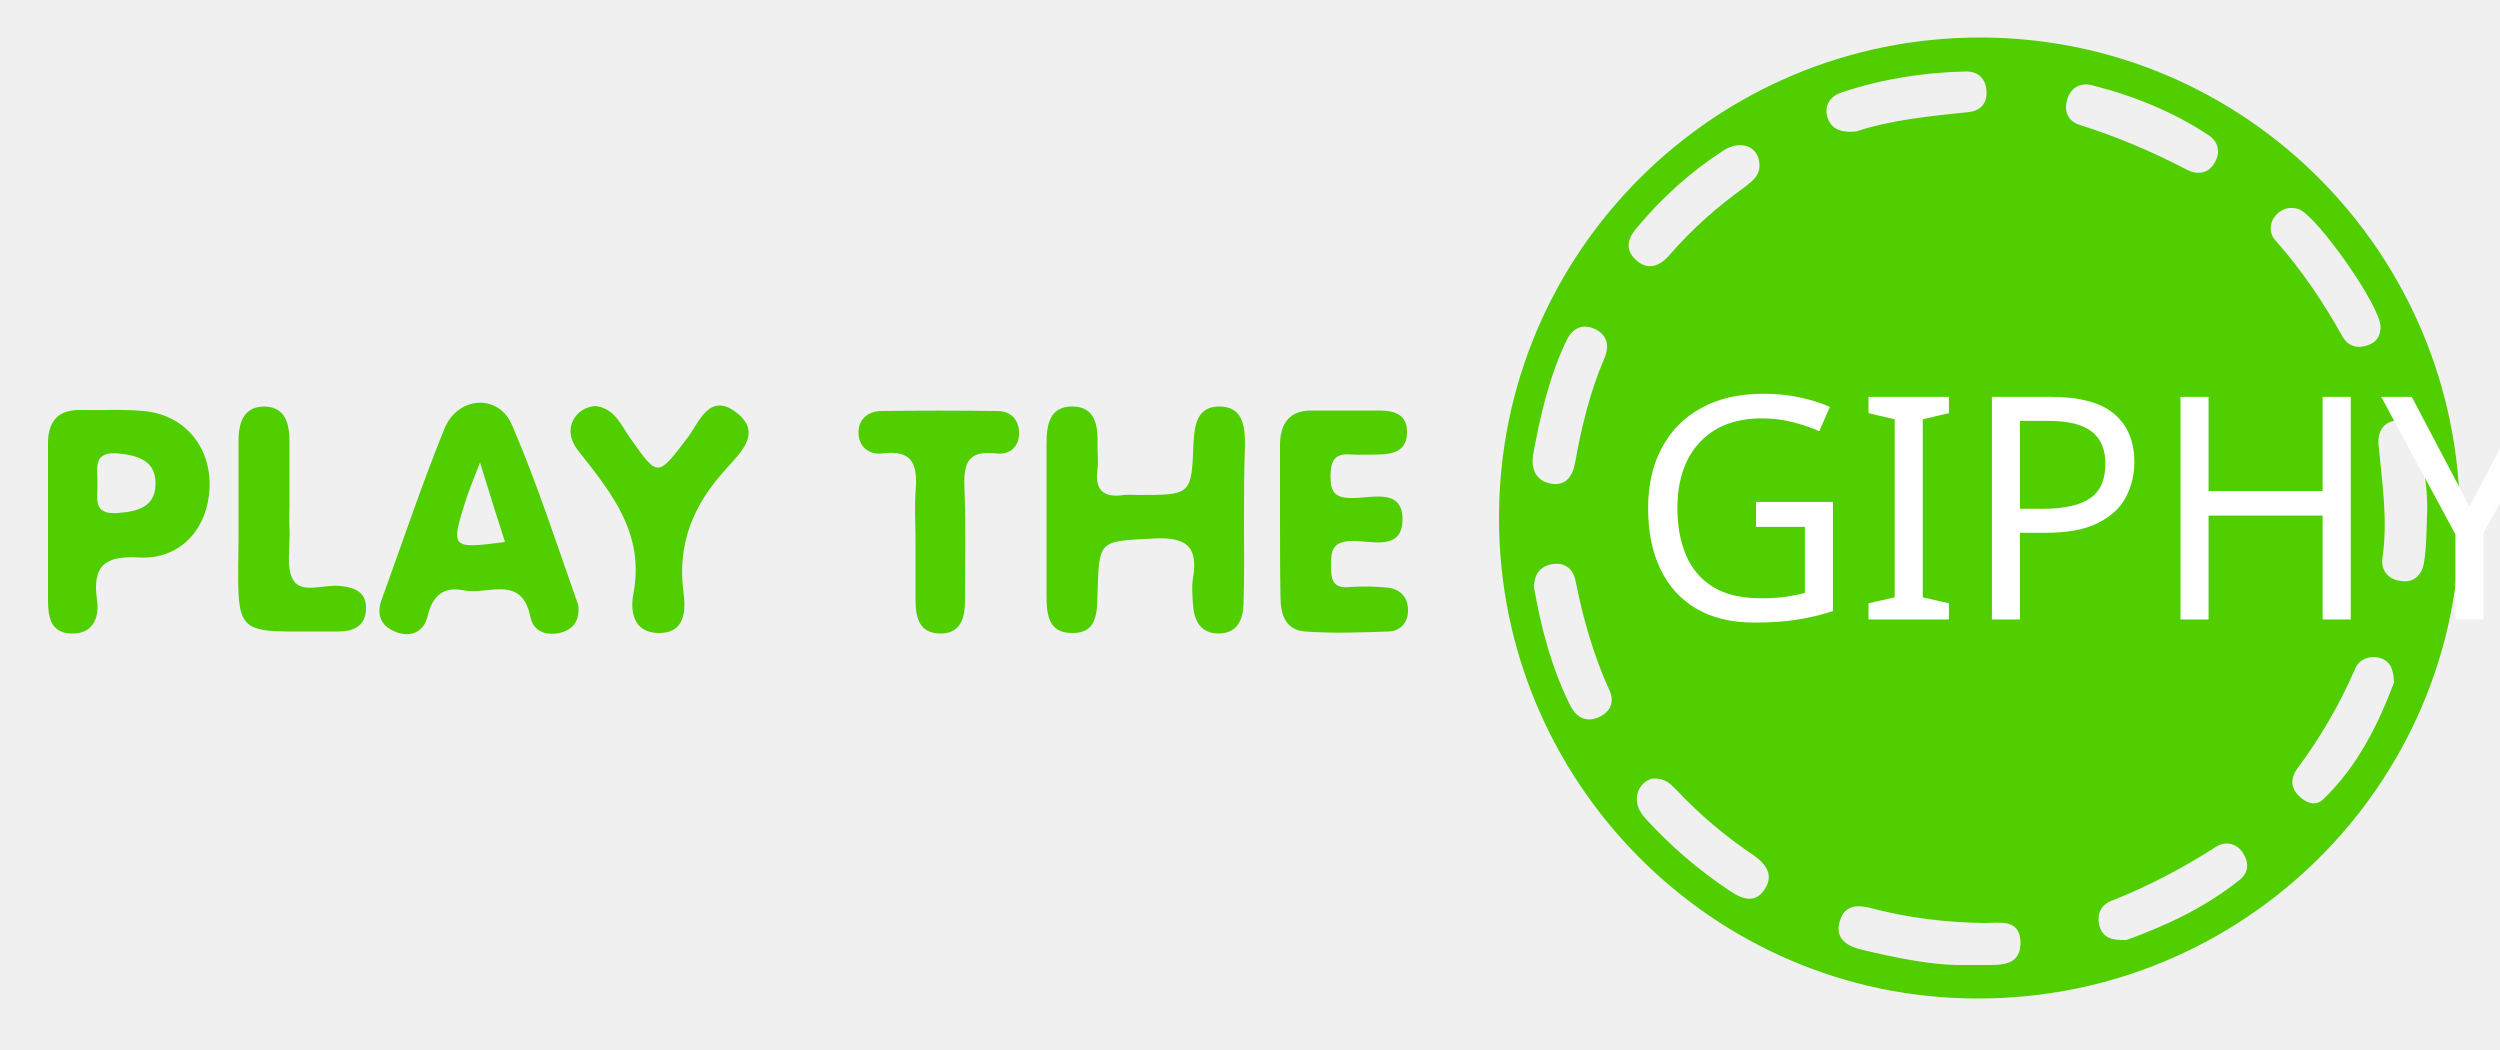
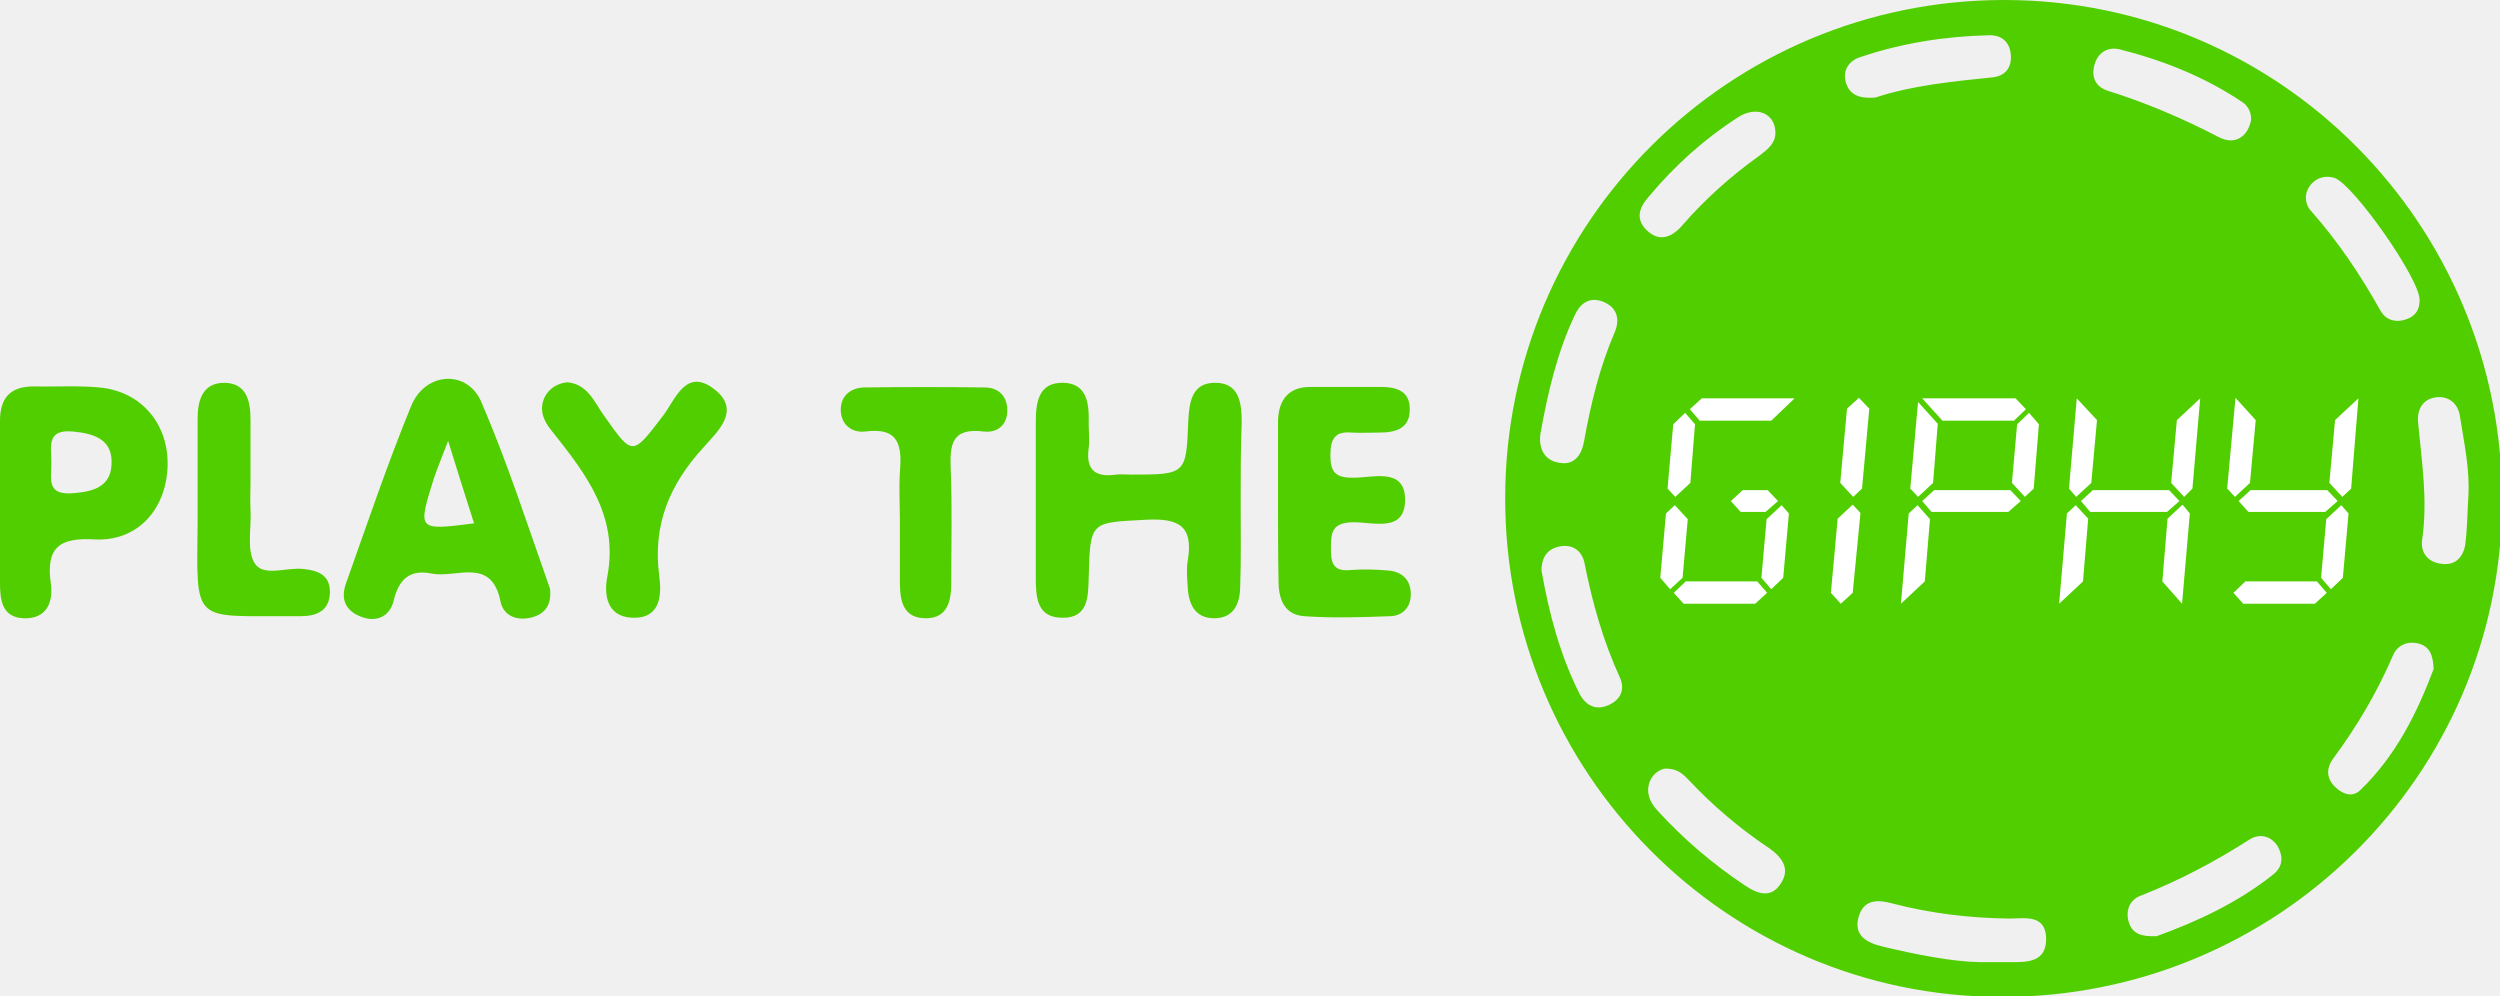
- <svg xmlns="http://www.w3.org/2000/svg" version="1.1" id="Capa_1" x="0px" y="0px" viewBox="0 0 500 210" style="enable-background:new 0 0 500 210;" xml:space="preserve">
-   <style type="text/css">
- 	.st0{fill:#51CE00;}
- 	.st1{fill:#FFFFFF;}
- 	.st2{font-family:'DS-Digital-Italic';}
- 	.st3{font-size:62.338px;}
- </style>
-   <g>
-     <g>
-       <path class="st0" d="M396.2,7.5c-53.2-0.1-96.4,42.9-96.4,96c-0.1,52.9,42.8,96.1,95.5,96.2c53.3,0.2,96.6-42.7,96.7-95.6    C492.1,50.8,449.2,7.6,396.2,7.5z M306.6,91.1c1.4-7.8,3.2-15.6,6.6-22.8c1-2.2,2.7-3.6,5.3-2.7c2.9,1.1,3.5,3.4,2.4,6    c-2.9,6.7-4.6,13.8-5.9,21c-0.5,2.8-2,4.7-4.9,4.1C307.3,96.2,306.2,93.9,306.6,91.1z M319.6,143.5c-2.4,1-4.3,0-5.5-2.3    c-3.7-7.4-5.8-15.2-7.3-23.7c0-2,0.7-4,3.3-4.6c2.6-0.6,4.5,0.7,5,3.2c1.5,7.6,3.6,15,6.8,22C323,140.5,322,142.5,319.6,143.5z     M327.5,45.4c5-6,10.7-11.1,17.2-15.3c3.6-2.3,7.2-0.7,7.2,3c0,2-1.4,3.1-2.8,4.2c-5.6,4-10.7,8.5-15.2,13.7    c-2,2.3-4.4,3.2-6.8,0.9C324.8,49.7,325.7,47.4,327.5,45.4z M352.9,177.9c-1.9,2.9-4.5,1.9-6.9,0.3c-6.3-4.2-11.9-9-17-14.6    c-1.4-1.6-2.1-3.4-1.3-5.5c0.7-1.6,2-2.2,2.8-2.4c2.6-0.1,3.6,1.1,4.7,2.2c4.7,5,9.9,9.4,15.6,13.2    C353.3,172.9,354.8,175.1,352.9,177.9z M365.4,23.1c-0.5-2.3,0.9-4,2.9-4.6c8-2.7,16.3-4,24.7-4.2c2.6-0.1,4.2,1.4,4.3,4    c0.1,2.4-1.2,3.8-3.4,4.1c-7.9,0.8-15.8,1.6-22.7,3.9C367.8,26.6,366,25.6,365.4,23.1z M396.9,193c-1.3,0-2.7,0-5.6,0    c-5.3-0.1-12-1.4-18.7-3c-3-0.7-5.8-2.1-4.6-5.9c1-3.2,3.6-3.2,6.5-2.4c7.3,1.9,14.8,2.8,22.4,2.9c3,0,7-0.9,7.2,3.7    C404.2,193.2,400.3,193,396.9,193z M413.5,19.7c0.7-2.1,2.5-3.2,4.7-2.7c8.4,2.1,16.4,5.3,23.6,10.1c1.1,0.7,1.9,1.9,1.8,3.6    c-0.7,3.4-3.3,4.8-6.3,3.2c-6.9-3.6-14-6.6-21.3-8.9C413.5,24.2,412.7,22.2,413.5,19.7z M447.9,176c-7,5.6-14.9,9.2-22.6,12    c-2.9,0.1-4.7-0.4-5.4-2.8c-0.6-2.2,0.2-4.2,2.3-5c7.4-2.9,14.4-6.6,21.1-10.9c1.8-1.1,4-0.7,5.3,1.3    C449.8,172.5,449.8,174.5,447.9,176z M455.4,42.8c1.1-1.1,2.6-1.5,4.3-1c3.7,1.3,16.6,19.7,16.4,23.6c0,1.8-0.8,3-2.4,3.6    c-2.1,0.8-4.1,0.3-5.2-1.7c-3.8-6.8-8.1-13.2-13.3-19.1C453.7,46.7,453.8,44.4,455.4,42.8z M464.6,159.9c-1.5,1.4-3.4,0.7-4.8-0.7    c-1.7-1.6-1.7-3.6-0.4-5.4c4.6-6.2,8.5-12.8,11.6-20c0.8-1.9,2.8-2.8,5-2.2c2,0.6,2.7,2.1,2.8,4.9    C475.7,144.7,471.6,153.2,464.6,159.9z M484.8,112.5c-0.4,2.4-1.9,4.1-4.6,3.7c-2.7-0.3-4.1-2.3-3.7-4.7    c1.1-7.6-0.1-15.1-0.8-22.6c-0.2-2.6,1-4.5,3.5-4.8c2.5-0.3,4.3,1.3,4.6,3.8c0.8,5.1,1.9,10.1,1.6,15.3    C485.3,106.3,485.3,109.4,484.8,112.5z" />
-       <path class="st0" d="M248.8,104.3c0,5.5,0.1,11.1-0.1,16.6c-0.1,3.1-1.3,5.8-5,5.8c-3.6,0-4.9-2.6-5.1-5.8c-0.1-1.8-0.3-3.6,0-5.3    c1.1-6.6-1.6-8.2-7.9-7.9c-10.9,0.6-10.9,0.1-11.2,11.2c-0.1,3.7-0.1,7.8-5.1,7.7c-4.9,0-5.1-4-5.1-7.7c0-10,0-20,0-30    c0-3.8,0.5-7.7,5.3-7.6c4.7,0.1,5,4.2,4.9,7.9c0,1.6,0.2,3.1,0,4.7c-0.6,4.2,1.3,5.7,5.3,5.1c0.9-0.1,1.8,0,2.7,0    c10.8,0,10.8,0,11.2-10.4c0.2-3.6,0.7-7.2,5-7.3c4.8-0.1,5.3,3.8,5.3,7.6C248.8,94,248.8,99.2,248.8,104.3z" />
-       <path class="st0" d="M256,104c0-5.1,0-10.2,0-15.3c0.1-4.2,2.1-6.7,6.5-6.6c4.4,0,8.9,0,13.3,0c2.9,0,5.6,0.7,5.6,4.2    c0.1,3.9-2.8,4.6-5.9,4.6c-1.8,0-3.6,0.1-5.3,0c-3.3-0.3-4.1,1.3-4.1,4.4c0,3.1,0.9,4.3,4.2,4.3c3.8,0.1,10.1-2.1,10.2,4.1    c0.1,6.8-6.5,4.3-10.4,4.5c-3.5,0.2-3.9,1.8-3.9,4.7c0,2.7,0.1,4.9,3.8,4.5c2.4-0.2,4.9-0.1,7.3,0.1c2.4,0.2,4.2,1.6,4.3,4.3    c0.1,2.6-1.4,4.4-3.9,4.5c-5.5,0.2-11.1,0.4-16.7,0c-3.8-0.3-4.9-3.3-4.9-6.8C256,114.2,256,109.1,256,104z" />
-       <path class="st0" d="M183.1,107.9c0-3.1-0.2-6.2,0-9.3c0.4-5,0-8.8-6.7-7.9c-2.6,0.3-4.8-1.4-4.7-4.4c0.1-2.6,2-4,4.4-4.1    c7.8-0.1,15.5-0.1,23.3,0c2.5,0,4.2,1.4,4.4,4c0.2,3.1-1.8,4.8-4.5,4.5c-6.3-0.8-6.6,2.6-6.4,7.4c0.3,7.3,0.1,14.6,0.1,21.9    c0,3.3-0.7,6.6-4.7,6.7c-4.5,0.1-5.2-3.2-5.2-6.9C183.1,115.8,183.1,111.8,183.1,107.9z" />
-       <g>
-         <path class="st0" d="M102.4,85c-2.7-6.3-10.8-5.8-13.5,0.7C84.3,97,80.5,108.5,76.3,120c-1.1,3.1,0,5.3,2.9,6.4     c3,1.2,5.6-0.1,6.3-3.1c1-4.2,3.2-6.1,7.4-5.2c4.7,0.9,11.5-3.3,13.2,5.4c0.6,2.7,3,3.7,5.8,3.1c2.5-0.6,3.8-2.1,3.8-4.7     c0-0.4,0-0.9-0.2-1.3C111.3,108.7,107.4,96.6,102.4,85z M93.2,99.9c0.7-2.1,1.5-4,2.8-7.4c1.9,6.1,3.4,11,5,15.9     C90.1,109.8,90.1,109.7,93.2,99.9z" />
-         <path class="st0" d="M28.7,82.2c-4.2-0.4-8.4-0.1-12.6-0.2c-4.4-0.1-6.5,2.2-6.5,6.6c0,5.3,0,10.6,0,16c0,5.1,0,10.2,0,15.3     c0,3.3,0.4,6.6,4.5,6.8c4.5,0.2,5.8-3.1,5.3-6.7c-1-7,1.7-8.9,8.5-8.5c8.1,0.4,13.6-5.6,14-13.8C42.3,89.4,36.9,82.9,28.7,82.2z      M31.1,97.1c-0.2,4.3-3.6,5.2-7.5,5.5c-5.3,0.4-4-3.1-4.1-6c0-3-1-6.4,4.2-5.9C27.9,91.1,31.3,92.3,31.1,97.1z" />
-         <path class="st0" d="M147.4,82.6c-5.6-4.4-7.6,2-10,5.1c-5.9,7.7-5.8,7.8-11.3,0c-1.9-2.6-3.1-6.1-7.1-6.5     c-1.9,0.2-3.4,1.1-4.3,2.7c-1.3,2.5-0.3,4.8,1.3,6.7c6.5,8.2,12.9,16.3,10.7,28c-0.7,3.6-0.1,7.8,4.8,8c5.5,0.2,5.7-4.4,5.2-8.1     c-1.3-9.8,2-17.6,8.5-24.7C147.8,90.8,152.6,86.7,147.4,82.6z" />
-         <path class="st0" d="M68.1,117.2c-3.2-0.4-7.7,1.6-9.4-1.1c-1.6-2.6-0.6-6.8-0.8-10.3c-0.1-1.8,0-3.5,0-5.3c0-4,0-8,0-12     c0-3.6-0.7-7.1-5-7.2c-4.3,0-5.2,3.4-5.2,7c0,6.7,0,13.3,0,20c-0.2,19.8-1.1,17.9,18.6,18c0.4,0,0.9,0,1.3,0c3,0,5.4-1,5.6-4.3     C73.4,118.5,71.1,117.5,68.1,117.2z" />
+ <svg xmlns="http://www.w3.org/2000/svg" version="1.1" id="el_Oms3ffJhB" x="0px" y="0px" viewBox="0 0 482 192" style="enable-background:new 0 0 482.4 192.2;" xml:space="preserve">
+   <style>@-webkit-keyframes kf_el_tFxgHchA-p_an_VRQrD7QnV{77.50%{-webkit-transform: translate(387.4px, 96.55px) scale(1, 1) translate(-387.4px, -96.55px);transform: translate(387.4px, 96.55px) scale(1, 1) translate(-387.4px, -96.55px);}78.33%{-webkit-transform: translate(387.4px, 96.55px) scale(1.2, 1.2) translate(-387.4px, -96.55px);transform: translate(387.4px, 96.55px) scale(1.2, 1.2) translate(-387.4px, -96.55px);}80%{-webkit-transform: translate(387.4px, 96.55px) scale(1, 1) translate(-387.4px, -96.55px);transform: translate(387.4px, 96.55px) scale(1, 1) translate(-387.4px, -96.55px);}100%{-webkit-transform: translate(387.4px, 96.55px) scale(1, 1) translate(-387.4px, -96.55px);transform: translate(387.4px, 96.55px) scale(1, 1) translate(-387.4px, -96.55px);}}@keyframes kf_el_tFxgHchA-p_an_VRQrD7QnV{77.50%{-webkit-transform: translate(387.4px, 96.55px) scale(1, 1) translate(-387.4px, -96.55px);transform: translate(387.4px, 96.55px) scale(1, 1) translate(-387.4px, -96.55px);}78.33%{-webkit-transform: translate(387.4px, 96.55px) scale(1.2, 1.2) translate(-387.4px, -96.55px);transform: translate(387.4px, 96.55px) scale(1.2, 1.2) translate(-387.4px, -96.55px);}80%{-webkit-transform: translate(387.4px, 96.55px) scale(1, 1) translate(-387.4px, -96.55px);transform: translate(387.4px, 96.55px) scale(1, 1) translate(-387.4px, -96.55px);}100%{-webkit-transform: translate(387.4px, 96.55px) scale(1, 1) translate(-387.4px, -96.55px);transform: translate(387.4px, 96.55px) scale(1, 1) translate(-387.4px, -96.55px);}}@-webkit-keyframes kf_el_r3yXyjeCrr_an_7OiDFnjjE{74.72%{-webkit-transform: translate(259.2023px, 96.81402px) scale(1, 1) translate(-259.2023px, -96.81402px);transform: translate(259.2023px, 96.81402px) scale(1, 1) translate(-259.2023px, -96.81402px);}75.56%{-webkit-transform: translate(259.2023px, 96.81402px) scale(1.1, 1.1) translate(-259.2023px, -96.81402px);transform: translate(259.2023px, 96.81402px) scale(1.1, 1.1) translate(-259.2023px, -96.81402px);}76.39%{-webkit-transform: translate(259.2023px, 96.81402px) scale(1, 1) translate(-259.2023px, -96.81402px);transform: translate(259.2023px, 96.81402px) scale(1, 1) translate(-259.2023px, -96.81402px);}0%{-webkit-transform: translate(259.2023px, 96.81402px) scale(1, 1) translate(-259.2023px, -96.81402px);transform: translate(259.2023px, 96.81402px) scale(1, 1) translate(-259.2023px, -96.81402px);}100%{-webkit-transform: translate(259.2023px, 96.81402px) scale(1, 1) translate(-259.2023px, -96.81402px);transform: translate(259.2023px, 96.81402px) scale(1, 1) translate(-259.2023px, -96.81402px);}}@keyframes kf_el_r3yXyjeCrr_an_7OiDFnjjE{74.72%{-webkit-transform: translate(259.2023px, 96.81402px) scale(1, 1) translate(-259.2023px, -96.81402px);transform: translate(259.2023px, 96.81402px) scale(1, 1) translate(-259.2023px, -96.81402px);}75.56%{-webkit-transform: translate(259.2023px, 96.81402px) scale(1.1, 1.1) translate(-259.2023px, -96.81402px);transform: translate(259.2023px, 96.81402px) scale(1.1, 1.1) translate(-259.2023px, -96.81402px);}76.39%{-webkit-transform: translate(259.2023px, 96.81402px) scale(1, 1) translate(-259.2023px, -96.81402px);transform: translate(259.2023px, 96.81402px) scale(1, 1) translate(-259.2023px, -96.81402px);}0%{-webkit-transform: translate(259.2023px, 96.81402px) scale(1, 1) translate(-259.2023px, -96.81402px);transform: translate(259.2023px, 96.81402px) scale(1, 1) translate(-259.2023px, -96.81402px);}100%{-webkit-transform: translate(259.2023px, 96.81402px) scale(1, 1) translate(-259.2023px, -96.81402px);transform: translate(259.2023px, 96.81402px) scale(1, 1) translate(-259.2023px, -96.81402px);}}@-webkit-keyframes kf_el_Hj34pdASwP_an_DfBILw7iH{73.33%{-webkit-transform: translate(219.55px, 96.49905px) scale(1, 1) translate(-219.55px, -96.49905px);transform: translate(219.55px, 96.49905px) scale(1, 1) translate(-219.55px, -96.49905px);}74.17%{-webkit-transform: translate(219.55px, 96.49905px) scale(1.1, 1.1) translate(-219.55px, -96.49905px);transform: translate(219.55px, 96.49905px) scale(1.1, 1.1) translate(-219.55px, -96.49905px);}75%{-webkit-transform: translate(219.55px, 96.49905px) scale(1, 1) translate(-219.55px, -96.49905px);transform: translate(219.55px, 96.49905px) scale(1, 1) translate(-219.55px, -96.49905px);}0%{-webkit-transform: translate(219.55px, 96.49905px) scale(1, 1) translate(-219.55px, -96.49905px);transform: translate(219.55px, 96.49905px) scale(1, 1) translate(-219.55px, -96.49905px);}100%{-webkit-transform: translate(219.55px, 96.49905px) scale(1, 1) translate(-219.55px, -96.49905px);transform: translate(219.55px, 96.49905px) scale(1, 1) translate(-219.55px, -96.49905px);}}@keyframes kf_el_Hj34pdASwP_an_DfBILw7iH{73.33%{-webkit-transform: translate(219.55px, 96.49905px) scale(1, 1) translate(-219.55px, -96.49905px);transform: translate(219.55px, 96.49905px) scale(1, 1) translate(-219.55px, -96.49905px);}74.17%{-webkit-transform: translate(219.55px, 96.49905px) scale(1.1, 1.1) translate(-219.55px, -96.49905px);transform: translate(219.55px, 96.49905px) scale(1.1, 1.1) translate(-219.55px, -96.49905px);}75%{-webkit-transform: translate(219.55px, 96.49905px) scale(1, 1) translate(-219.55px, -96.49905px);transform: translate(219.55px, 96.49905px) scale(1, 1) translate(-219.55px, -96.49905px);}0%{-webkit-transform: translate(219.55px, 96.49905px) scale(1, 1) translate(-219.55px, -96.49905px);transform: translate(219.55px, 96.49905px) scale(1, 1) translate(-219.55px, -96.49905px);}100%{-webkit-transform: translate(219.55px, 96.49905px) scale(1, 1) translate(-219.55px, -96.49905px);transform: translate(219.55px, 96.49905px) scale(1, 1) translate(-219.55px, -96.49905px);}}@-webkit-keyframes kf_el_crxTe4utgb_an_tBmStF_Vt{71.94%{-webkit-transform: translate(178.1553px, 96.9136px) scale(1, 1) translate(-178.1553px, -96.9136px);transform: translate(178.1553px, 96.9136px) scale(1, 1) translate(-178.1553px, -96.9136px);}72.78%{-webkit-transform: translate(178.1553px, 96.9136px) scale(1.1, 1.1) translate(-178.1553px, -96.9136px);transform: translate(178.1553px, 96.9136px) scale(1.1, 1.1) translate(-178.1553px, -96.9136px);}73.61%{-webkit-transform: translate(178.1553px, 96.9136px) scale(1, 1) translate(-178.1553px, -96.9136px);transform: translate(178.1553px, 96.9136px) scale(1, 1) translate(-178.1553px, -96.9136px);}0%{-webkit-transform: translate(178.1553px, 96.9136px) scale(1, 1) translate(-178.1553px, -96.9136px);transform: translate(178.1553px, 96.9136px) scale(1, 1) translate(-178.1553px, -96.9136px);}100%{-webkit-transform: translate(178.1553px, 96.9136px) scale(1, 1) translate(-178.1553px, -96.9136px);transform: translate(178.1553px, 96.9136px) scale(1, 1) translate(-178.1553px, -96.9136px);}}@keyframes kf_el_crxTe4utgb_an_tBmStF_Vt{71.94%{-webkit-transform: translate(178.1553px, 96.9136px) scale(1, 1) translate(-178.1553px, -96.9136px);transform: translate(178.1553px, 96.9136px) scale(1, 1) translate(-178.1553px, -96.9136px);}72.78%{-webkit-transform: translate(178.1553px, 96.9136px) scale(1.1, 1.1) translate(-178.1553px, -96.9136px);transform: translate(178.1553px, 96.9136px) scale(1.1, 1.1) translate(-178.1553px, -96.9136px);}73.61%{-webkit-transform: translate(178.1553px, 96.9136px) scale(1, 1) translate(-178.1553px, -96.9136px);transform: translate(178.1553px, 96.9136px) scale(1, 1) translate(-178.1553px, -96.9136px);}0%{-webkit-transform: translate(178.1553px, 96.9136px) scale(1, 1) translate(-178.1553px, -96.9136px);transform: translate(178.1553px, 96.9136px) scale(1, 1) translate(-178.1553px, -96.9136px);}100%{-webkit-transform: translate(178.1553px, 96.9136px) scale(1, 1) translate(-178.1553px, -96.9136px);transform: translate(178.1553px, 96.9136px) scale(1, 1) translate(-178.1553px, -96.9136px);}}@-webkit-keyframes kf_el_NpMhutx-Ag_an_CqvhtNWkk{70.56%{-webkit-transform: translate(122.3115px, 96.35477px) scale(1, 1) translate(-122.3115px, -96.35477px);transform: translate(122.3115px, 96.35477px) scale(1, 1) translate(-122.3115px, -96.35477px);}71.39%{-webkit-transform: translate(122.3115px, 96.35477px) scale(1.1, 1.1) translate(-122.3115px, -96.35477px);transform: translate(122.3115px, 96.35477px) scale(1.1, 1.1) translate(-122.3115px, -96.35477px);}72.22%{-webkit-transform: translate(122.3115px, 96.35477px) scale(1, 1) translate(-122.3115px, -96.35477px);transform: translate(122.3115px, 96.35477px) scale(1, 1) translate(-122.3115px, -96.35477px);}0%{-webkit-transform: translate(122.3115px, 96.35477px) scale(1, 1) translate(-122.3115px, -96.35477px);transform: translate(122.3115px, 96.35477px) scale(1, 1) translate(-122.3115px, -96.35477px);}100%{-webkit-transform: translate(122.3115px, 96.35477px) scale(1, 1) translate(-122.3115px, -96.35477px);transform: translate(122.3115px, 96.35477px) scale(1, 1) translate(-122.3115px, -96.35477px);}}@keyframes kf_el_NpMhutx-Ag_an_CqvhtNWkk{70.56%{-webkit-transform: translate(122.3115px, 96.35477px) scale(1, 1) translate(-122.3115px, -96.35477px);transform: translate(122.3115px, 96.35477px) scale(1, 1) translate(-122.3115px, -96.35477px);}71.39%{-webkit-transform: translate(122.3115px, 96.35477px) scale(1.1, 1.1) translate(-122.3115px, -96.35477px);transform: translate(122.3115px, 96.35477px) scale(1.1, 1.1) translate(-122.3115px, -96.35477px);}72.22%{-webkit-transform: translate(122.3115px, 96.35477px) scale(1, 1) translate(-122.3115px, -96.35477px);transform: translate(122.3115px, 96.35477px) scale(1, 1) translate(-122.3115px, -96.35477px);}0%{-webkit-transform: translate(122.3115px, 96.35477px) scale(1, 1) translate(-122.3115px, -96.35477px);transform: translate(122.3115px, 96.35477px) scale(1, 1) translate(-122.3115px, -96.35477px);}100%{-webkit-transform: translate(122.3115px, 96.35477px) scale(1, 1) translate(-122.3115px, -96.35477px);transform: translate(122.3115px, 96.35477px) scale(1, 1) translate(-122.3115px, -96.35477px);}}@-webkit-keyframes kf_el_DZG-Xy-h1D_an_a3IYoQsrZ{69.17%{-webkit-transform: translate(86.19052px, 96.1916px) scale(1, 1) translate(-86.19052px, -96.1916px);transform: translate(86.19052px, 96.1916px) scale(1, 1) translate(-86.19052px, -96.1916px);}70%{-webkit-transform: translate(86.19052px, 96.1916px) scale(1.1, 1.1) translate(-86.19052px, -96.1916px);transform: translate(86.19052px, 96.1916px) scale(1.1, 1.1) translate(-86.19052px, -96.1916px);}70.83%{-webkit-transform: translate(86.19052px, 96.1916px) scale(1, 1) translate(-86.19052px, -96.1916px);transform: translate(86.19052px, 96.1916px) scale(1, 1) translate(-86.19052px, -96.1916px);}0%{-webkit-transform: translate(86.19052px, 96.1916px) scale(1, 1) translate(-86.19052px, -96.1916px);transform: translate(86.19052px, 96.1916px) scale(1, 1) translate(-86.19052px, -96.1916px);}100%{-webkit-transform: translate(86.19052px, 96.1916px) scale(1, 1) translate(-86.19052px, -96.1916px);transform: translate(86.19052px, 96.1916px) scale(1, 1) translate(-86.19052px, -96.1916px);}}@keyframes kf_el_DZG-Xy-h1D_an_a3IYoQsrZ{69.17%{-webkit-transform: translate(86.19052px, 96.1916px) scale(1, 1) translate(-86.19052px, -96.1916px);transform: translate(86.19052px, 96.1916px) scale(1, 1) translate(-86.19052px, -96.1916px);}70%{-webkit-transform: translate(86.19052px, 96.1916px) scale(1.1, 1.1) translate(-86.19052px, -96.1916px);transform: translate(86.19052px, 96.1916px) scale(1.1, 1.1) translate(-86.19052px, -96.1916px);}70.83%{-webkit-transform: translate(86.19052px, 96.1916px) scale(1, 1) translate(-86.19052px, -96.1916px);transform: translate(86.19052px, 96.1916px) scale(1, 1) translate(-86.19052px, -96.1916px);}0%{-webkit-transform: translate(86.19052px, 96.1916px) scale(1, 1) translate(-86.19052px, -96.1916px);transform: translate(86.19052px, 96.1916px) scale(1, 1) translate(-86.19052px, -96.1916px);}100%{-webkit-transform: translate(86.19052px, 96.1916px) scale(1, 1) translate(-86.19052px, -96.1916px);transform: translate(86.19052px, 96.1916px) scale(1, 1) translate(-86.19052px, -96.1916px);}}@-webkit-keyframes kf_el_oDIxXyqK33_an_IKR2TyboZ{68.33%{-webkit-transform: translate(50.82262px, 96.30529px) scale(1, 1) translate(-50.82262px, -96.30529px);transform: translate(50.82262px, 96.30529px) scale(1, 1) translate(-50.82262px, -96.30529px);}69.17%{-webkit-transform: translate(50.82262px, 96.30529px) scale(1.1, 1.1) translate(-50.82262px, -96.30529px);transform: translate(50.82262px, 96.30529px) scale(1.1, 1.1) translate(-50.82262px, -96.30529px);}70%{-webkit-transform: translate(50.82262px, 96.30529px) scale(1, 1) translate(-50.82262px, -96.30529px);transform: translate(50.82262px, 96.30529px) scale(1, 1) translate(-50.82262px, -96.30529px);}0%{-webkit-transform: translate(50.82262px, 96.30529px) scale(1, 1) translate(-50.82262px, -96.30529px);transform: translate(50.82262px, 96.30529px) scale(1, 1) translate(-50.82262px, -96.30529px);}100%{-webkit-transform: translate(50.82262px, 96.30529px) scale(1, 1) translate(-50.82262px, -96.30529px);transform: translate(50.82262px, 96.30529px) scale(1, 1) translate(-50.82262px, -96.30529px);}}@keyframes kf_el_oDIxXyqK33_an_IKR2TyboZ{68.33%{-webkit-transform: translate(50.82262px, 96.30529px) scale(1, 1) translate(-50.82262px, -96.30529px);transform: translate(50.82262px, 96.30529px) scale(1, 1) translate(-50.82262px, -96.30529px);}69.17%{-webkit-transform: translate(50.82262px, 96.30529px) scale(1.1, 1.1) translate(-50.82262px, -96.30529px);transform: translate(50.82262px, 96.30529px) scale(1.1, 1.1) translate(-50.82262px, -96.30529px);}70%{-webkit-transform: translate(50.82262px, 96.30529px) scale(1, 1) translate(-50.82262px, -96.30529px);transform: translate(50.82262px, 96.30529px) scale(1, 1) translate(-50.82262px, -96.30529px);}0%{-webkit-transform: translate(50.82262px, 96.30529px) scale(1, 1) translate(-50.82262px, -96.30529px);transform: translate(50.82262px, 96.30529px) scale(1, 1) translate(-50.82262px, -96.30529px);}100%{-webkit-transform: translate(50.82262px, 96.30529px) scale(1, 1) translate(-50.82262px, -96.30529px);transform: translate(50.82262px, 96.30529px) scale(1, 1) translate(-50.82262px, -96.30529px);}}@-webkit-keyframes kf_el_NoNjPExqJH_an_7l-_-vyX3{66.94%{-webkit-transform: translate(16.16041px, 96.84674px) scale(1, 1) translate(-16.16041px, -96.84674px);transform: translate(16.16041px, 96.84674px) scale(1, 1) translate(-16.16041px, -96.84674px);}67.78%{-webkit-transform: translate(16.16041px, 96.84674px) scale(1.1, 1.1) translate(-16.16041px, -96.84674px);transform: translate(16.16041px, 96.84674px) scale(1.1, 1.1) translate(-16.16041px, -96.84674px);}68.61%{-webkit-transform: translate(16.16041px, 96.84674px) scale(1, 1) translate(-16.16041px, -96.84674px);transform: translate(16.16041px, 96.84674px) scale(1, 1) translate(-16.16041px, -96.84674px);}0%{-webkit-transform: translate(16.16041px, 96.84674px) scale(1, 1) translate(-16.16041px, -96.84674px);transform: translate(16.16041px, 96.84674px) scale(1, 1) translate(-16.16041px, -96.84674px);}100%{-webkit-transform: translate(16.16041px, 96.84674px) scale(1, 1) translate(-16.16041px, -96.84674px);transform: translate(16.16041px, 96.84674px) scale(1, 1) translate(-16.16041px, -96.84674px);}}@keyframes kf_el_NoNjPExqJH_an_7l-_-vyX3{66.94%{-webkit-transform: translate(16.16041px, 96.84674px) scale(1, 1) translate(-16.16041px, -96.84674px);transform: translate(16.16041px, 96.84674px) scale(1, 1) translate(-16.16041px, -96.84674px);}67.78%{-webkit-transform: translate(16.16041px, 96.84674px) scale(1.1, 1.1) translate(-16.16041px, -96.84674px);transform: translate(16.16041px, 96.84674px) scale(1.1, 1.1) translate(-16.16041px, -96.84674px);}68.61%{-webkit-transform: translate(16.16041px, 96.84674px) scale(1, 1) translate(-16.16041px, -96.84674px);transform: translate(16.16041px, 96.84674px) scale(1, 1) translate(-16.16041px, -96.84674px);}0%{-webkit-transform: translate(16.16041px, 96.84674px) scale(1, 1) translate(-16.16041px, -96.84674px);transform: translate(16.16041px, 96.84674px) scale(1, 1) translate(-16.16041px, -96.84674px);}100%{-webkit-transform: translate(16.16041px, 96.84674px) scale(1, 1) translate(-16.16041px, -96.84674px);transform: translate(16.16041px, 96.84674px) scale(1, 1) translate(-16.16041px, -96.84674px);}}@-webkit-keyframes kf_el_us0y6pabKf_an_UFuvkvZM4{0%{-webkit-transform: translate(386.3px, 96.10026px) rotate(0deg) translate(-386.3px, -96.10026px);transform: translate(386.3px, 96.10026px) rotate(0deg) translate(-386.3px, -96.10026px);}100%{-webkit-transform: translate(386.3px, 96.10026px) rotate(360deg) translate(-386.3px, -96.10026px);transform: translate(386.3px, 96.10026px) rotate(360deg) translate(-386.3px, -96.10026px);}}@keyframes kf_el_us0y6pabKf_an_UFuvkvZM4{0%{-webkit-transform: translate(386.3px, 96.10026px) rotate(0deg) translate(-386.3px, -96.10026px);transform: translate(386.3px, 96.10026px) rotate(0deg) translate(-386.3px, -96.10026px);}100%{-webkit-transform: translate(386.3px, 96.10026px) rotate(360deg) translate(-386.3px, -96.10026px);transform: translate(386.3px, 96.10026px) rotate(360deg) translate(-386.3px, -96.10026px);}}#el_Oms3ffJhB *{-webkit-animation-duration: 12s;animation-duration: 12s;-webkit-animation-iteration-count: infinite;animation-iteration-count: infinite;-webkit-animation-timing-function: cubic-bezier(0, 0, 1, 1);animation-timing-function: cubic-bezier(0, 0, 1, 1);}#el_us0y6pabKf{fill: #51CE00;}#el_Hj34pdASwP{fill: #51CE00;}#el_r3yXyjeCrr{fill: #51CE00;}#el_crxTe4utgb{fill: #51CE00;}#el_DZG-Xy-h1D{fill: #51CE00;}#el_NoNjPExqJH{fill: #51CE00;}#el_NpMhutx-Ag{fill: #51CE00;}#el_oDIxXyqK33{fill: #51CE00;}#el_QnRuHGg38y{fill: #FFFFFF;}#el_Rzzmjrziqk{fill: #FFFFFF;}#el_zUjeUh_XRT{fill: #FFFFFF;}#el_FS1-RU59lT6{fill: #FFFFFF;}#el_Fj1RxWadMVH{fill: #FFFFFF;}#el_us0y6pabKf_an_UFuvkvZM4{-webkit-animation-fill-mode: backwards;animation-fill-mode: backwards;-webkit-transform: translate(386.3px, 96.10026px) rotate(0deg) translate(-386.3px, -96.10026px);transform: translate(386.3px, 96.10026px) rotate(0deg) translate(-386.3px, -96.10026px);-webkit-animation-name: kf_el_us0y6pabKf_an_UFuvkvZM4;animation-name: kf_el_us0y6pabKf_an_UFuvkvZM4;-webkit-animation-timing-function: cubic-bezier(0, 0, 1, 1);animation-timing-function: cubic-bezier(0, 0, 1, 1);}#el_NoNjPExqJH_an_HeDdZlV7J{-webkit-transform: translate(16.16041px, 96.84674px) rotate(0deg) translate(-16.16041px, -96.84674px);transform: translate(16.16041px, 96.84674px) rotate(0deg) translate(-16.16041px, -96.84674px);}#el_NoNjPExqJH_an_7l-_-vyX3{-webkit-animation-fill-mode: backwards;animation-fill-mode: backwards;-webkit-transform: translate(16.16041px, 96.84674px) scale(1, 1) translate(-16.16041px, -96.84674px);transform: translate(16.16041px, 96.84674px) scale(1, 1) translate(-16.16041px, -96.84674px);-webkit-animation-name: kf_el_NoNjPExqJH_an_7l-_-vyX3;animation-name: kf_el_NoNjPExqJH_an_7l-_-vyX3;-webkit-animation-timing-function: cubic-bezier(0, 0, 1, 1);animation-timing-function: cubic-bezier(0, 0, 1, 1);}#el_oDIxXyqK33_an_IKR2TyboZ{-webkit-animation-fill-mode: backwards;animation-fill-mode: backwards;-webkit-transform: translate(50.82262px, 96.30529px) scale(1, 1) translate(-50.82262px, -96.30529px);transform: translate(50.82262px, 96.30529px) scale(1, 1) translate(-50.82262px, -96.30529px);-webkit-animation-name: kf_el_oDIxXyqK33_an_IKR2TyboZ;animation-name: kf_el_oDIxXyqK33_an_IKR2TyboZ;-webkit-animation-timing-function: cubic-bezier(0, 0, 1, 1);animation-timing-function: cubic-bezier(0, 0, 1, 1);}#el_DZG-Xy-h1D_an_a3IYoQsrZ{-webkit-animation-fill-mode: backwards;animation-fill-mode: backwards;-webkit-transform: translate(86.19052px, 96.1916px) scale(1, 1) translate(-86.19052px, -96.1916px);transform: translate(86.19052px, 96.1916px) scale(1, 1) translate(-86.19052px, -96.1916px);-webkit-animation-name: kf_el_DZG-Xy-h1D_an_a3IYoQsrZ;animation-name: kf_el_DZG-Xy-h1D_an_a3IYoQsrZ;-webkit-animation-timing-function: cubic-bezier(0, 0, 1, 1);animation-timing-function: cubic-bezier(0, 0, 1, 1);}#el_NpMhutx-Ag_an_CqvhtNWkk{-webkit-transform: translate(122.3115px, 96.35477px) scale(1, 1) translate(-122.3115px, -96.35477px);transform: translate(122.3115px, 96.35477px) scale(1, 1) translate(-122.3115px, -96.35477px);-webkit-animation-fill-mode: backwards;animation-fill-mode: backwards;-webkit-animation-name: kf_el_NpMhutx-Ag_an_CqvhtNWkk;animation-name: kf_el_NpMhutx-Ag_an_CqvhtNWkk;-webkit-animation-timing-function: cubic-bezier(0, 0, 1, 1);animation-timing-function: cubic-bezier(0, 0, 1, 1);}#el_crxTe4utgb_an_tBmStF_Vt{-webkit-animation-fill-mode: backwards;animation-fill-mode: backwards;-webkit-transform: translate(178.1553px, 96.9136px) scale(1, 1) translate(-178.1553px, -96.9136px);transform: translate(178.1553px, 96.9136px) scale(1, 1) translate(-178.1553px, -96.9136px);-webkit-animation-name: kf_el_crxTe4utgb_an_tBmStF_Vt;animation-name: kf_el_crxTe4utgb_an_tBmStF_Vt;-webkit-animation-timing-function: cubic-bezier(0, 0, 1, 1);animation-timing-function: cubic-bezier(0, 0, 1, 1);}#el_Hj34pdASwP_an_DfBILw7iH{-webkit-animation-fill-mode: backwards;animation-fill-mode: backwards;-webkit-transform: translate(219.55px, 96.49905px) scale(1, 1) translate(-219.55px, -96.49905px);transform: translate(219.55px, 96.49905px) scale(1, 1) translate(-219.55px, -96.49905px);-webkit-animation-name: kf_el_Hj34pdASwP_an_DfBILw7iH;animation-name: kf_el_Hj34pdASwP_an_DfBILw7iH;-webkit-animation-timing-function: cubic-bezier(0, 0, 1, 1);animation-timing-function: cubic-bezier(0, 0, 1, 1);}#el_r3yXyjeCrr_an_7OiDFnjjE{-webkit-animation-fill-mode: backwards;animation-fill-mode: backwards;-webkit-transform: translate(259.2023px, 96.81402px) scale(1, 1) translate(-259.2023px, -96.81402px);transform: translate(259.2023px, 96.81402px) scale(1, 1) translate(-259.2023px, -96.81402px);-webkit-animation-name: kf_el_r3yXyjeCrr_an_7OiDFnjjE;animation-name: kf_el_r3yXyjeCrr_an_7OiDFnjjE;-webkit-animation-timing-function: cubic-bezier(0, 0, 1, 1);animation-timing-function: cubic-bezier(0, 0, 1, 1);}#el_tFxgHchA-p_an_VRQrD7QnV{-webkit-animation-fill-mode: backwards;animation-fill-mode: backwards;-webkit-transform: translate(320.1px, 76.7px) scale(1, 1) translate(-320.1px, -76.7px);transform: translate(320.1px, 76.7px) scale(1, 1) translate(-320.1px, -76.7px);-webkit-animation-name: kf_el_tFxgHchA-p_an_VRQrD7QnV;animation-name: kf_el_tFxgHchA-p_an_VRQrD7QnV;-webkit-animation-timing-function: cubic-bezier(0, 0, 1, 1);animation-timing-function: cubic-bezier(0, 0, 1, 1);}</style>
+   <g id="el_E4IjG6tBBE">
+     <g id="el_O4Mzl86TkN">
+       <g id="el_us0y6pabKf_an_UFuvkvZM4" data-animator-group="true" data-animator-type="1">
+         <path d="M386.6,0c-53.2-0.1-96.4,42.9-96.4,96c-0.1,52.9,42.8,96.1,95.5,96.2c53.3,0.2,96.6-42.7,96.7-95.6    C482.5,43.3,439.6,0.1,386.6,0z M297,83.6c1.4-7.8,3.2-15.6,6.6-22.8c1-2.2,2.7-3.6,5.3-2.7c2.9,1.1,3.5,3.4,2.4,6    c-2.9,6.7-4.6,13.8-5.9,21c-0.5,2.8-2,4.7-4.9,4.1C297.7,88.7,296.6,86.4,297,83.6z M310,136c-2.4,1-4.3,0-5.5-2.3    c-3.7-7.4-5.8-15.2-7.3-23.7c0-2,0.7-4,3.3-4.6c2.6-0.6,4.5,0.7,5,3.2c1.5,7.6,3.6,15,6.8,22C313.4,133,312.4,135,310,136z     M317.9,37.9c5-6,10.7-11.1,17.2-15.3c3.6-2.3,7.2-0.7,7.2,3c0,2-1.4,3.1-2.8,4.2c-5.6,4-10.7,8.5-15.2,13.7    c-2,2.3-4.4,3.2-6.8,0.9C315.2,42.2,316.1,39.9,317.9,37.9z M343.3,170.4c-1.9,2.9-4.5,1.9-6.9,0.3c-6.3-4.2-11.9-9-17-14.6    c-1.4-1.6-2.1-3.4-1.3-5.5c0.7-1.6,2-2.2,2.8-2.4c2.6-0.1,3.6,1.1,4.7,2.2c4.7,5,9.9,9.4,15.6,13.2    C343.7,165.4,345.2,167.6,343.3,170.4z M355.8,15.6c-0.5-2.3,0.9-4,2.9-4.6c8-2.7,16.3-4,24.7-4.2c2.6-0.1,4.2,1.4,4.3,4    c0.1,2.4-1.2,3.8-3.4,4.1c-7.9,0.8-15.8,1.6-22.7,3.9C358.2,19.1,356.4,18.1,355.8,15.6z M387.3,185.5c-1.3,0-2.7,0-5.6,0    c-5.3-0.1-12-1.4-18.7-3c-3-0.7-5.8-2.1-4.6-5.9c1-3.2,3.6-3.2,6.5-2.4c7.3,1.9,14.8,2.8,22.4,2.9c3,0,7-0.9,7.2,3.7    C394.6,185.7,390.7,185.5,387.3,185.5z M403.9,12.2c0.7-2.1,2.5-3.2,4.7-2.7c8.4,2.1,16.4,5.3,23.6,10.1c1.1,0.7,1.9,1.9,1.8,3.6    c-0.7,3.4-3.3,4.8-6.3,3.2c-6.9-3.6-14-6.6-21.3-8.9C403.9,16.7,403.1,14.7,403.9,12.2z M438.4,168.5c-7,5.6-14.9,9.2-22.6,12    c-2.9,0.1-4.7-0.4-5.4-2.8c-0.6-2.2,0.2-4.2,2.3-5c7.4-2.9,14.4-6.6,21.1-10.9c1.8-1.1,4-0.7,5.3,1.3    C440.2,165,440.2,167,438.4,168.5z M445.8,35.3c1.1-1.1,2.6-1.5,4.3-1c3.7,1.3,16.6,19.7,16.4,23.6c0,1.8-0.8,3-2.4,3.6    c-2.1,0.8-4.1,0.3-5.2-1.7c-3.8-6.8-8.1-13.2-13.3-19.1C444.2,39.2,444.2,36.9,445.8,35.3z M455,152.4c-1.5,1.4-3.4,0.7-4.8-0.7    c-1.7-1.6-1.7-3.6-0.4-5.4c4.6-6.2,8.5-12.8,11.6-20c0.8-1.9,2.8-2.8,5-2.2c2,0.6,2.7,2.1,2.8,4.9    C466.1,137.2,462,145.7,455,152.4z M475.3,105c-0.4,2.4-1.9,4.1-4.6,3.7c-2.7-0.3-4.1-2.3-3.7-4.7c1.1-7.6-0.1-15.1-0.8-22.6    c-0.2-2.6,1-4.5,3.5-4.8c2.5-0.3,4.3,1.3,4.6,3.8c0.8,5.1,1.9,10.1,1.6,15.3C475.7,98.8,475.7,101.9,475.3,105z" id="el_us0y6pabKf" />
+       </g>
+       <g id="el_Hj34pdASwP_an_DfBILw7iH" data-animator-group="true" data-animator-type="2">
+         <path d="M239.2,96.8c0,5.5,0.1,11.1-0.1,16.6c-0.1,3.1-1.3,5.8-5,5.8c-3.6,0-4.9-2.6-5.1-5.8c-0.1-1.8-0.3-3.6,0-5.3    c1.1-6.6-1.6-8.2-7.9-7.9c-10.9,0.6-10.9,0.1-11.2,11.2c-0.1,3.7-0.1,7.8-5.1,7.7c-4.9,0-5.1-4-5.1-7.7c0-10,0-20,0-30    c0-3.8,0.5-7.7,5.3-7.6c4.7,0.1,5,4.2,4.9,7.9c0,1.6,0.2,3.1,0,4.7c-0.6,4.2,1.3,5.7,5.3,5.1c0.9-0.1,1.8,0,2.7,0    c10.8,0,10.8,0,11.2-10.4c0.2-3.6,0.7-7.2,5-7.3c4.8-0.1,5.3,3.8,5.3,7.6C239.2,86.5,239.2,91.7,239.2,96.8z" id="el_Hj34pdASwP" />
+       </g>
+       <g id="el_r3yXyjeCrr_an_7OiDFnjjE" data-animator-group="true" data-animator-type="2">
+         <path d="M246.4,96.5c0-5.1,0-10.2,0-15.3c0.1-4.2,2.1-6.7,6.5-6.6c4.4,0,8.9,0,13.3,0c2.9,0,5.6,0.7,5.6,4.2    c0.1,3.9-2.8,4.6-5.9,4.6c-1.8,0-3.6,0.1-5.3,0c-3.3-0.3-4.1,1.3-4.1,4.4c0,3.1,0.9,4.3,4.2,4.3c3.8,0.1,10.1-2.1,10.2,4.1    c0.1,6.8-6.5,4.3-10.4,4.5c-3.5,0.2-3.9,1.8-3.9,4.7c0,2.7,0.1,4.9,3.8,4.5c2.4-0.2,4.9-0.1,7.3,0.1c2.4,0.2,4.2,1.6,4.3,4.3    c0.1,2.6-1.4,4.4-3.9,4.5c-5.5,0.2-11.1,0.4-16.7,0c-3.8-0.3-4.9-3.3-4.9-6.8C246.4,106.7,246.4,101.6,246.4,96.5z" id="el_r3yXyjeCrr" />
+       </g>
+       <g id="el_crxTe4utgb_an_tBmStF_Vt" data-animator-group="true" data-animator-type="2">
+         <path d="M173.5,100.4c0-3.1-0.2-6.2,0-9.3c0.4-5,0-8.8-6.7-7.9c-2.6,0.3-4.8-1.4-4.7-4.4c0.1-2.6,2-4,4.4-4.1    c7.8-0.1,15.5-0.1,23.3,0c2.5,0,4.2,1.4,4.4,4c0.2,3.1-1.8,4.8-4.5,4.5c-6.3-0.8-6.6,2.6-6.4,7.4c0.3,7.3,0.1,14.6,0.1,21.9    c0,3.3-0.7,6.6-4.7,6.7c-4.5,0.1-5.2-3.2-5.2-6.9C173.5,108.3,173.5,104.3,173.5,100.4z" id="el_crxTe4utgb" />
+       </g>
+       <g id="el_PffA8I9_sw">
+         <g id="el_DZG-Xy-h1D_an_a3IYoQsrZ" data-animator-group="true" data-animator-type="2">
+           <path d="M92.8,77.5c-2.7-6.3-10.8-5.8-13.5,0.7c-4.6,11.2-8.5,22.8-12.6,34.3c-1.1,3.1,0,5.3,2.9,6.4     c3,1.2,5.6-0.1,6.3-3.1c1-4.2,3.2-6.1,7.4-5.2c4.7,0.9,11.5-3.3,13.2,5.4c0.6,2.7,3,3.7,5.8,3.1c2.5-0.6,3.8-2.1,3.8-4.7     c0-0.4,0-0.9-0.2-1.3C101.7,101.2,97.8,89.1,92.8,77.5z M83.6,92.4c0.7-2.1,1.5-4,2.8-7.4c1.9,6.1,3.4,11,5,15.9     C80.5,102.3,80.5,102.3,83.6,92.4z" id="el_DZG-Xy-h1D" />
+         </g>
+         <g id="el_NoNjPExqJH_an_7l-_-vyX3" data-animator-group="true" data-animator-type="2">
+           <path d="M19.1,74.7c-4.2-0.4-8.4-0.1-12.6-0.2C2,74.5,0,76.7,0,81.1c0,5.3,0,10.6,0,16c0,5.1,0,10.2,0,15.3     c0,3.3,0.4,6.6,4.5,6.8c4.5,0.2,5.8-3.1,5.3-6.7c-1-7,1.7-8.9,8.5-8.5c8.1,0.4,13.6-5.6,14-13.8C32.7,81.9,27.3,75.4,19.1,74.7z      M21.5,89.6c-0.2,4.3-3.6,5.2-7.5,5.5c-5.3,0.4-4-3.1-4.1-6c0-3-1-6.4,4.2-5.9C18.3,83.6,21.8,84.8,21.5,89.6z" id="el_NoNjPExqJH" />
+         </g>
+         <g id="el_NpMhutx-Ag_an_CqvhtNWkk" data-animator-group="true" data-animator-type="2">
+           <path d="M137.8,75.1c-5.6-4.4-7.6,2-10,5.1c-5.9,7.7-5.8,7.8-11.3,0c-1.9-2.6-3.1-6.1-7.1-6.5     c-1.9,0.2-3.4,1.1-4.3,2.7c-1.3,2.5-0.3,4.8,1.3,6.7c6.5,8.2,12.9,16.3,10.7,28c-0.7,3.6-0.1,7.8,4.8,8c5.5,0.2,5.7-4.4,5.2-8.1     c-1.3-9.8,2-17.6,8.5-24.7C138.2,83.3,143,79.2,137.8,75.1z" id="el_NpMhutx-Ag" />
+         </g>
+         <g id="el_oDIxXyqK33_an_IKR2TyboZ" data-animator-group="true" data-animator-type="2">
+           <path d="M58.5,109.7c-3.2-0.4-7.7,1.6-9.4-1.1c-1.6-2.6-0.6-6.8-0.8-10.3c-0.1-1.8,0-3.5,0-5.3c0-4,0-8,0-12     c0-3.6-0.7-7.1-5-7.2c-4.3,0-5.2,3.4-5.2,7c0,6.7,0,13.3,0,20c-0.2,19.8-1.1,17.9,18.6,18c0.4,0,0.9,0,1.3,0c3,0,5.4-1,5.6-4.3     C63.8,111,61.5,110,58.5,109.7z" id="el_oDIxXyqK33" />
+         </g>
      </g>
    </g>
-     <text transform="matrix(1 0 0 1 325.8232 123.8916)" class="st1 st2 st3">GIPHY</text>
+     <g id="el_tFxgHchA-p_an_VRQrD7QnV" data-animator-group="true" data-animator-type="2">
+       <g id="el_tFxgHchA-p">
+         <path d="M324.4,111.4l-2.4,2.2l-1.9-2.2l1.1-12.4l1.7-1.6l2.5,2.7L324.4,111.4z M325.9,93.1l-2.9,2.7l-1.5-1.6    l1.1-12.4l2.3-2.2l1.9,2.2L325.9,93.1z M338.4,116.4l2.3-2.1l-1.9-2.2H325l-2.3,2.2l1.9,2.1H338.4z M346,76.8l-4.5,4.3h-13.8    l-1.9-2.2l2.3-2.1H346z M342.8,96.6l-2.4,2.1h-4.8l-1.9-2.1l2.3-2.1h4.8L342.8,96.6z M343.8,111.4l-2.3,2.2l-1.9-2.2l1-11.3    l2.9-2.7l1.4,1.6L343.8,111.4z" id="el_QnRuHGg38y" />
+         <path d="M357.2,114.3l-2.3,2.1l-1.9-2.1l1.3-14.3l2.9-2.7l1.5,1.6L357.2,114.3z M359,94.2l-1.7,1.6l-2.5-2.7l1.3-14.3    l2.3-2.1l2,2.1L359,94.2z" id="el_Rzzmjrziqk" />
+         <path d="M371.1,112.1l-4.6,4.3L368,99l1.7-1.6l2.4,2.7L371.1,112.1z M372.7,93.1l-2.9,2.7l-1.5-1.6l1.5-16.7l3.8,4.2    L372.7,93.1z M387.6,94.5l2,2.1l-2.4,2.1h-14.8l-1.8-2.1l2.3-2.1L387.6,94.5z M390.6,78.9l-2.3,2.2h-13.8l-3.9-4.3h18L390.6,78.9z     M392.1,94.2l-1.7,1.6l-2.5-2.7l1-11.3l2.3-2.2l1.9,2.2L392.1,94.2z" id="el_zUjeUh_XRT" />
+         <path d="M402.6,100l-1,12.1l-4.6,4.3l1.5-17.4l1.7-1.6L402.6,100z M398.9,94.2l1.5-17.4l3.9,4.2l-1.1,12.1l-2.9,2.7    L398.9,94.2z M418.2,94.5l2,2.1l-2.4,2.1H403l-1.8-2.1l2.3-2.1H418.2z M422.2,99l-1.5,17.4l-3.8-4.3l1-12.1l2.9-2.7L422.2,99z     M418.6,93.1l1.1-12.1l4.5-4.2l-1.5,17.4l-1.6,1.6L418.6,93.1z" id="el_FS1-RU59lT6" />
+         <path d="M431,76.7l3.9,4.3l-1.1,12.1l-2.9,2.7l-1.5-1.6L431,76.7z M446.3,116.4l2.3-2.1l-1.9-2.2h-13.8l-2.3,2.2    l1.9,2.1H446.3z M433.9,94.5l-2.3,2.1l1.9,2.1h14.8l2.4-2.1l-2-2.1H433.9z M452.8,99l-1.4-1.6l-2.9,2.7l-1,11.3l1.9,2.2l2.3-2.2    L452.8,99z M454.7,76.8l-4.5,4.2l-1.1,12.1l2.5,2.7l1.7-1.6L454.7,76.8z" id="el_Fj1RxWadMVH" />
+       </g>
+     </g>
  </g>
</svg>
